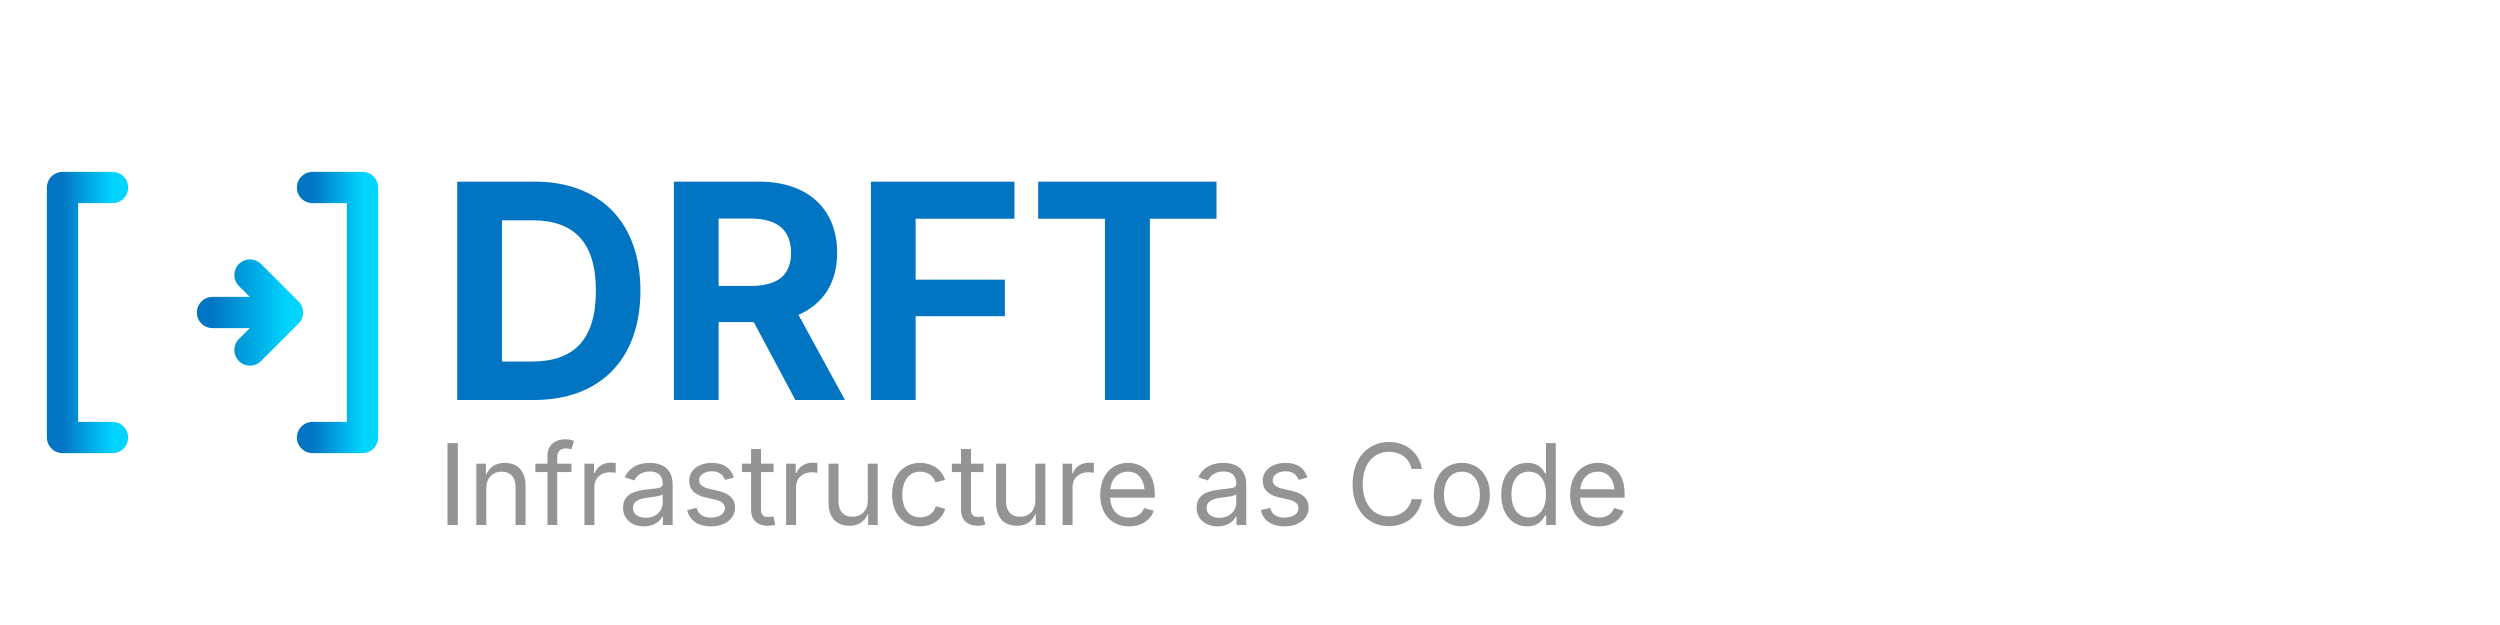
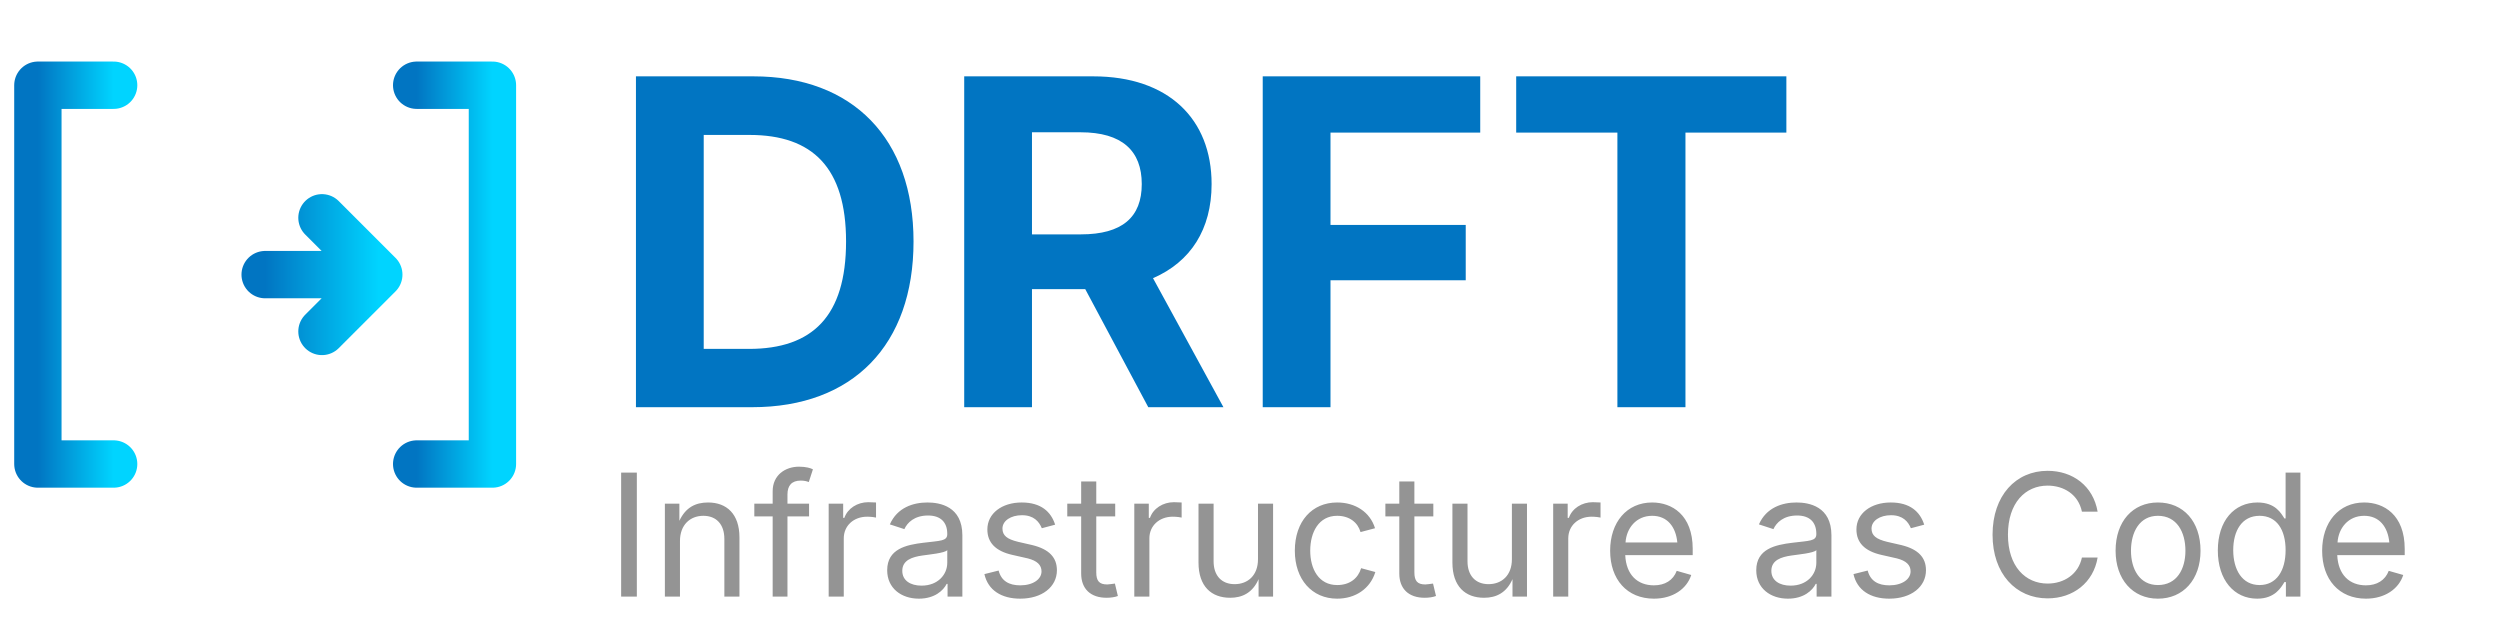
- <svg xmlns="http://www.w3.org/2000/svg" width="200" height="50">
+ <svg xmlns="http://www.w3.org/2000/svg" width="200" height="50" viewBox="3 20 132 14">
  <defs>
    <linearGradient id="gradient" x1="0%" y1="0%" x2="100%" y2="0%">
      <stop offset="0%" style="stop-color:#0175C2;stop-opacity:1" />
      <stop offset="100%" style="stop-color:#00D4FF;stop-opacity:1" />
    </linearGradient>
  </defs>
  <g transform="translate(5, 10)">
    <path d="M 0 5 L 0 25 M 0 5 L 4 5 M 0 25 L 4 25" stroke="url(#gradient)" stroke-width="2.5" fill="none" stroke-linecap="round" />
    <path d="M 12 15 L 18 15 M 15 12 L 18 15 L 15 18" stroke="url(#gradient)" stroke-width="2.5" fill="none" stroke-linecap="round" stroke-linejoin="round" />
    <path d="M 24 5 L 24 25 M 24 5 L 20 5 M 24 25 L 20 25" stroke="url(#gradient)" stroke-width="2.5" fill="none" stroke-linecap="round" />
  </g>
  <text x="35" y="32" font-family="system-ui, -apple-system, sans-serif" font-size="24" font-weight="700" fill="#0175C2">
    DRFT
  </text>
  <text x="35" y="42" font-family="system-ui, -apple-system, sans-serif" font-size="9" font-weight="400" fill="#666" opacity="0.7">
    Infrastructure as Code
  </text>
</svg>
